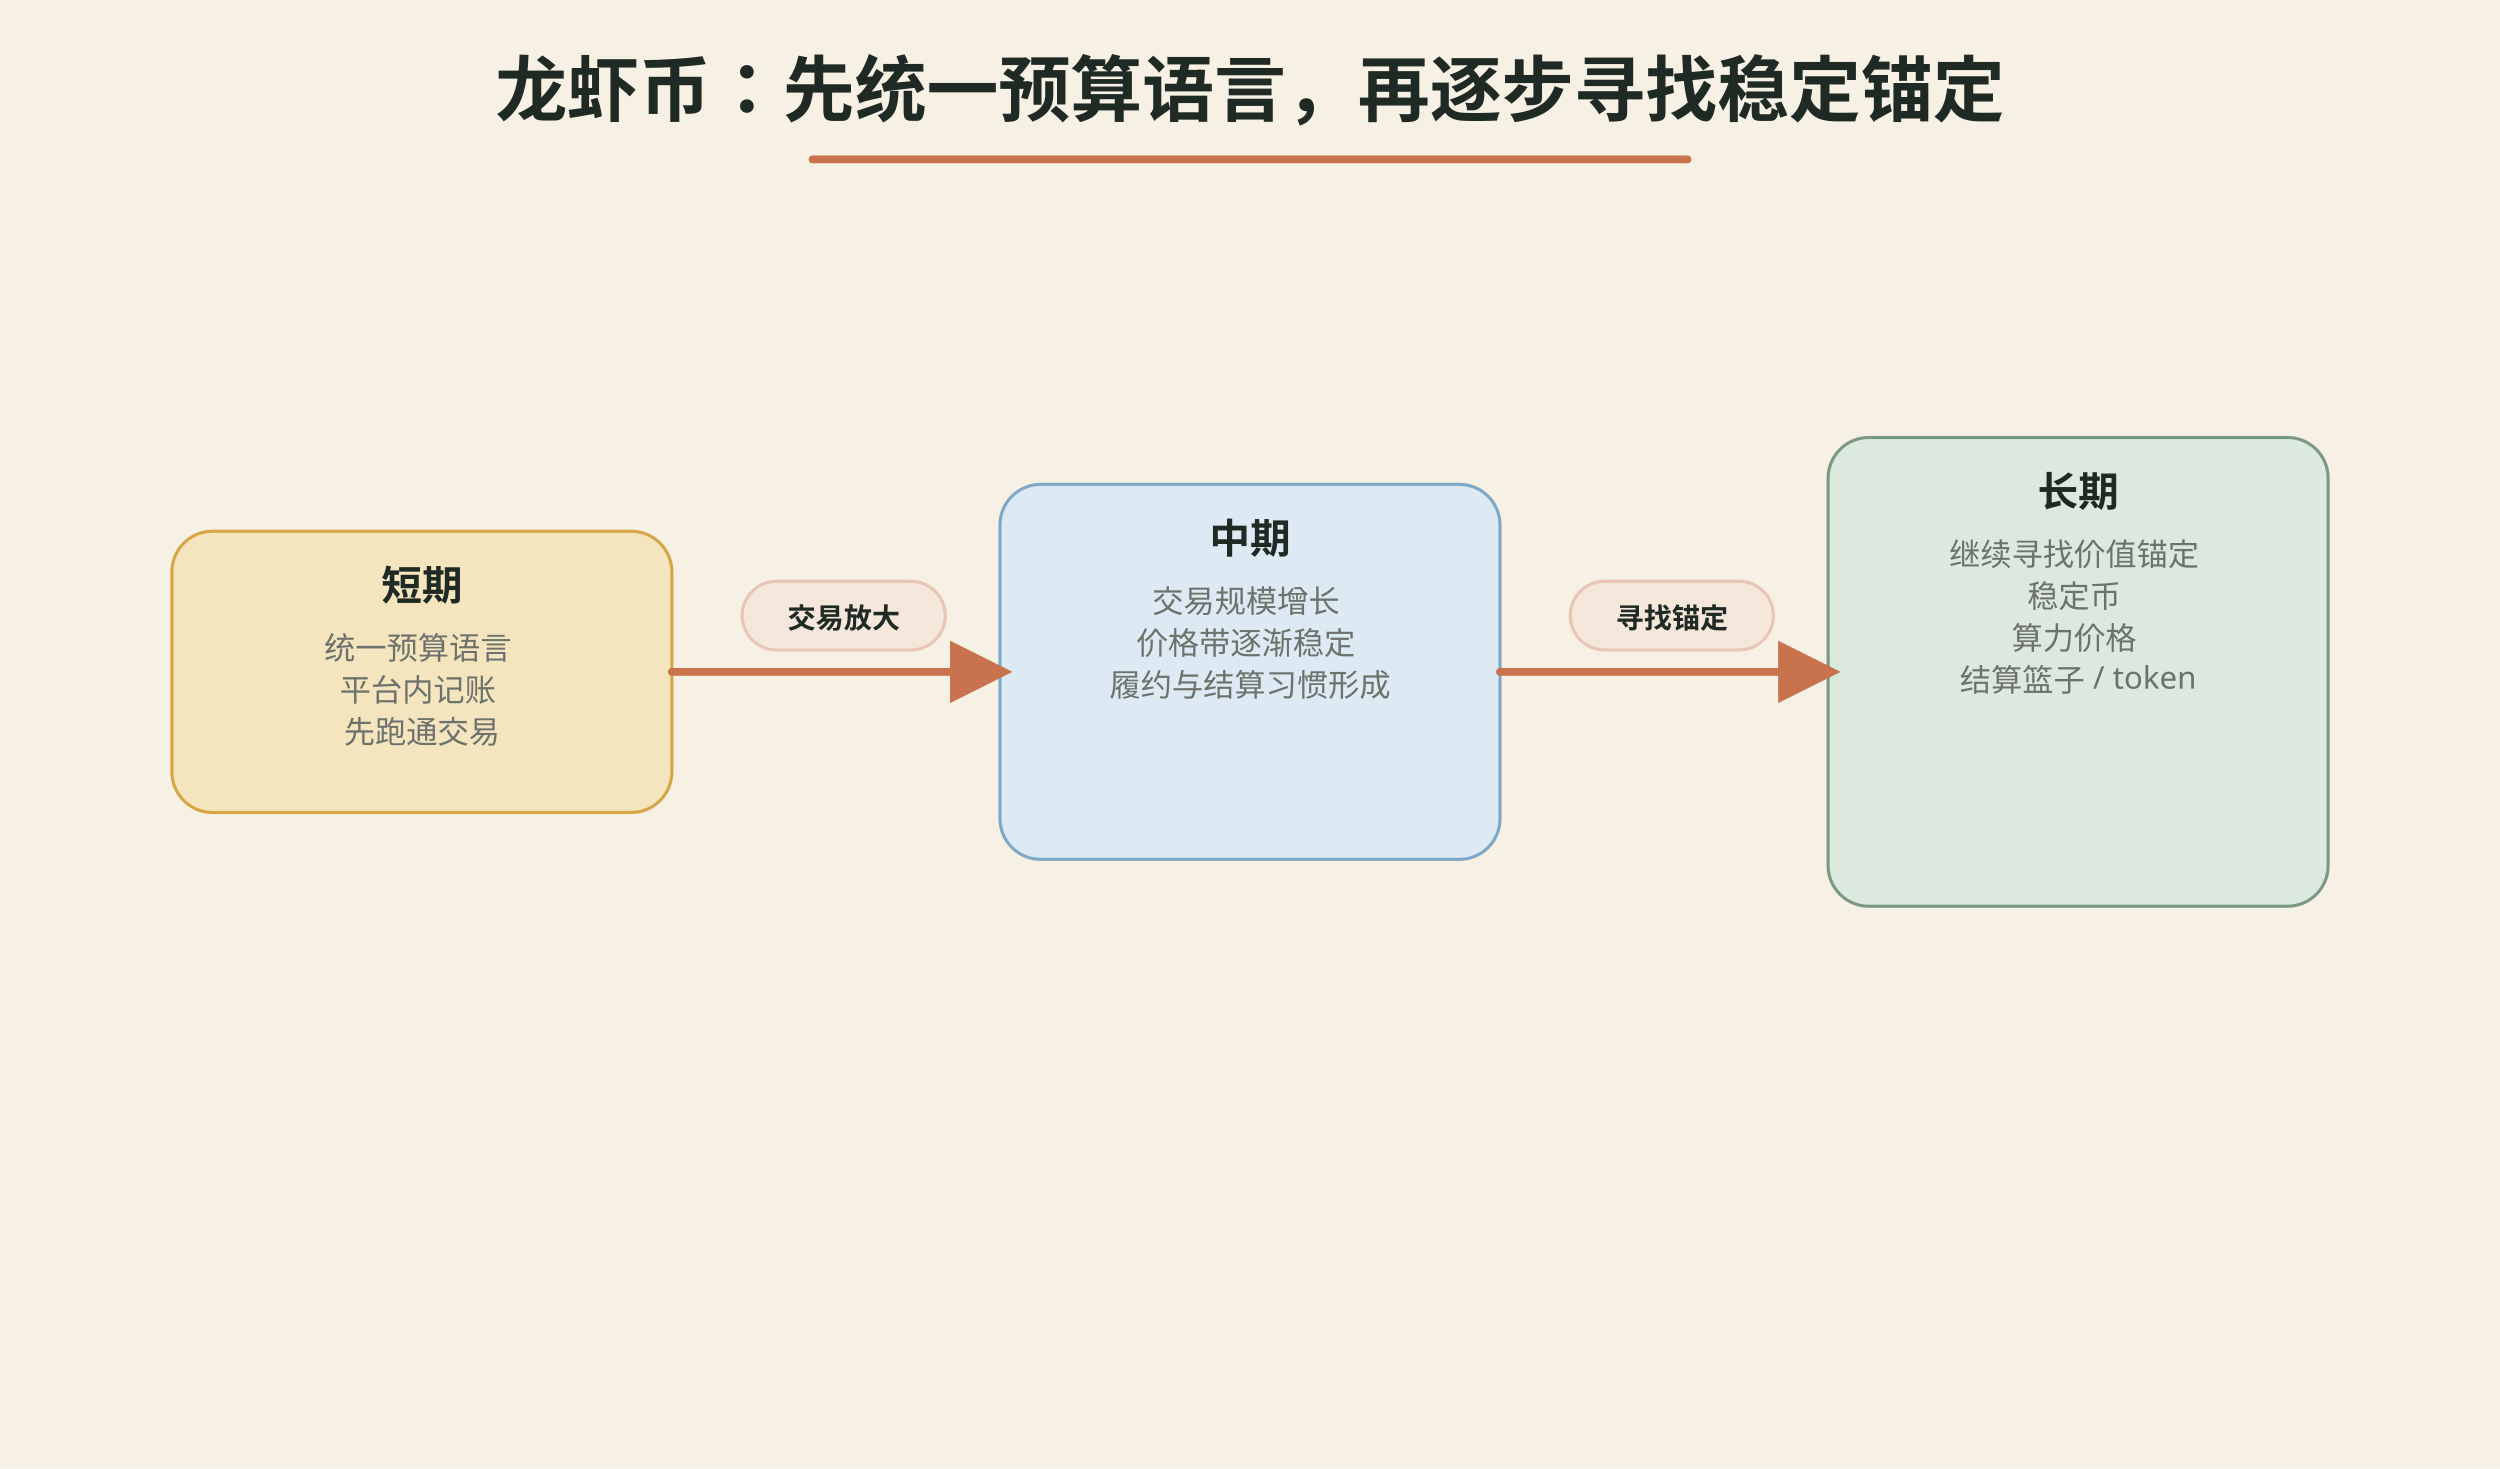
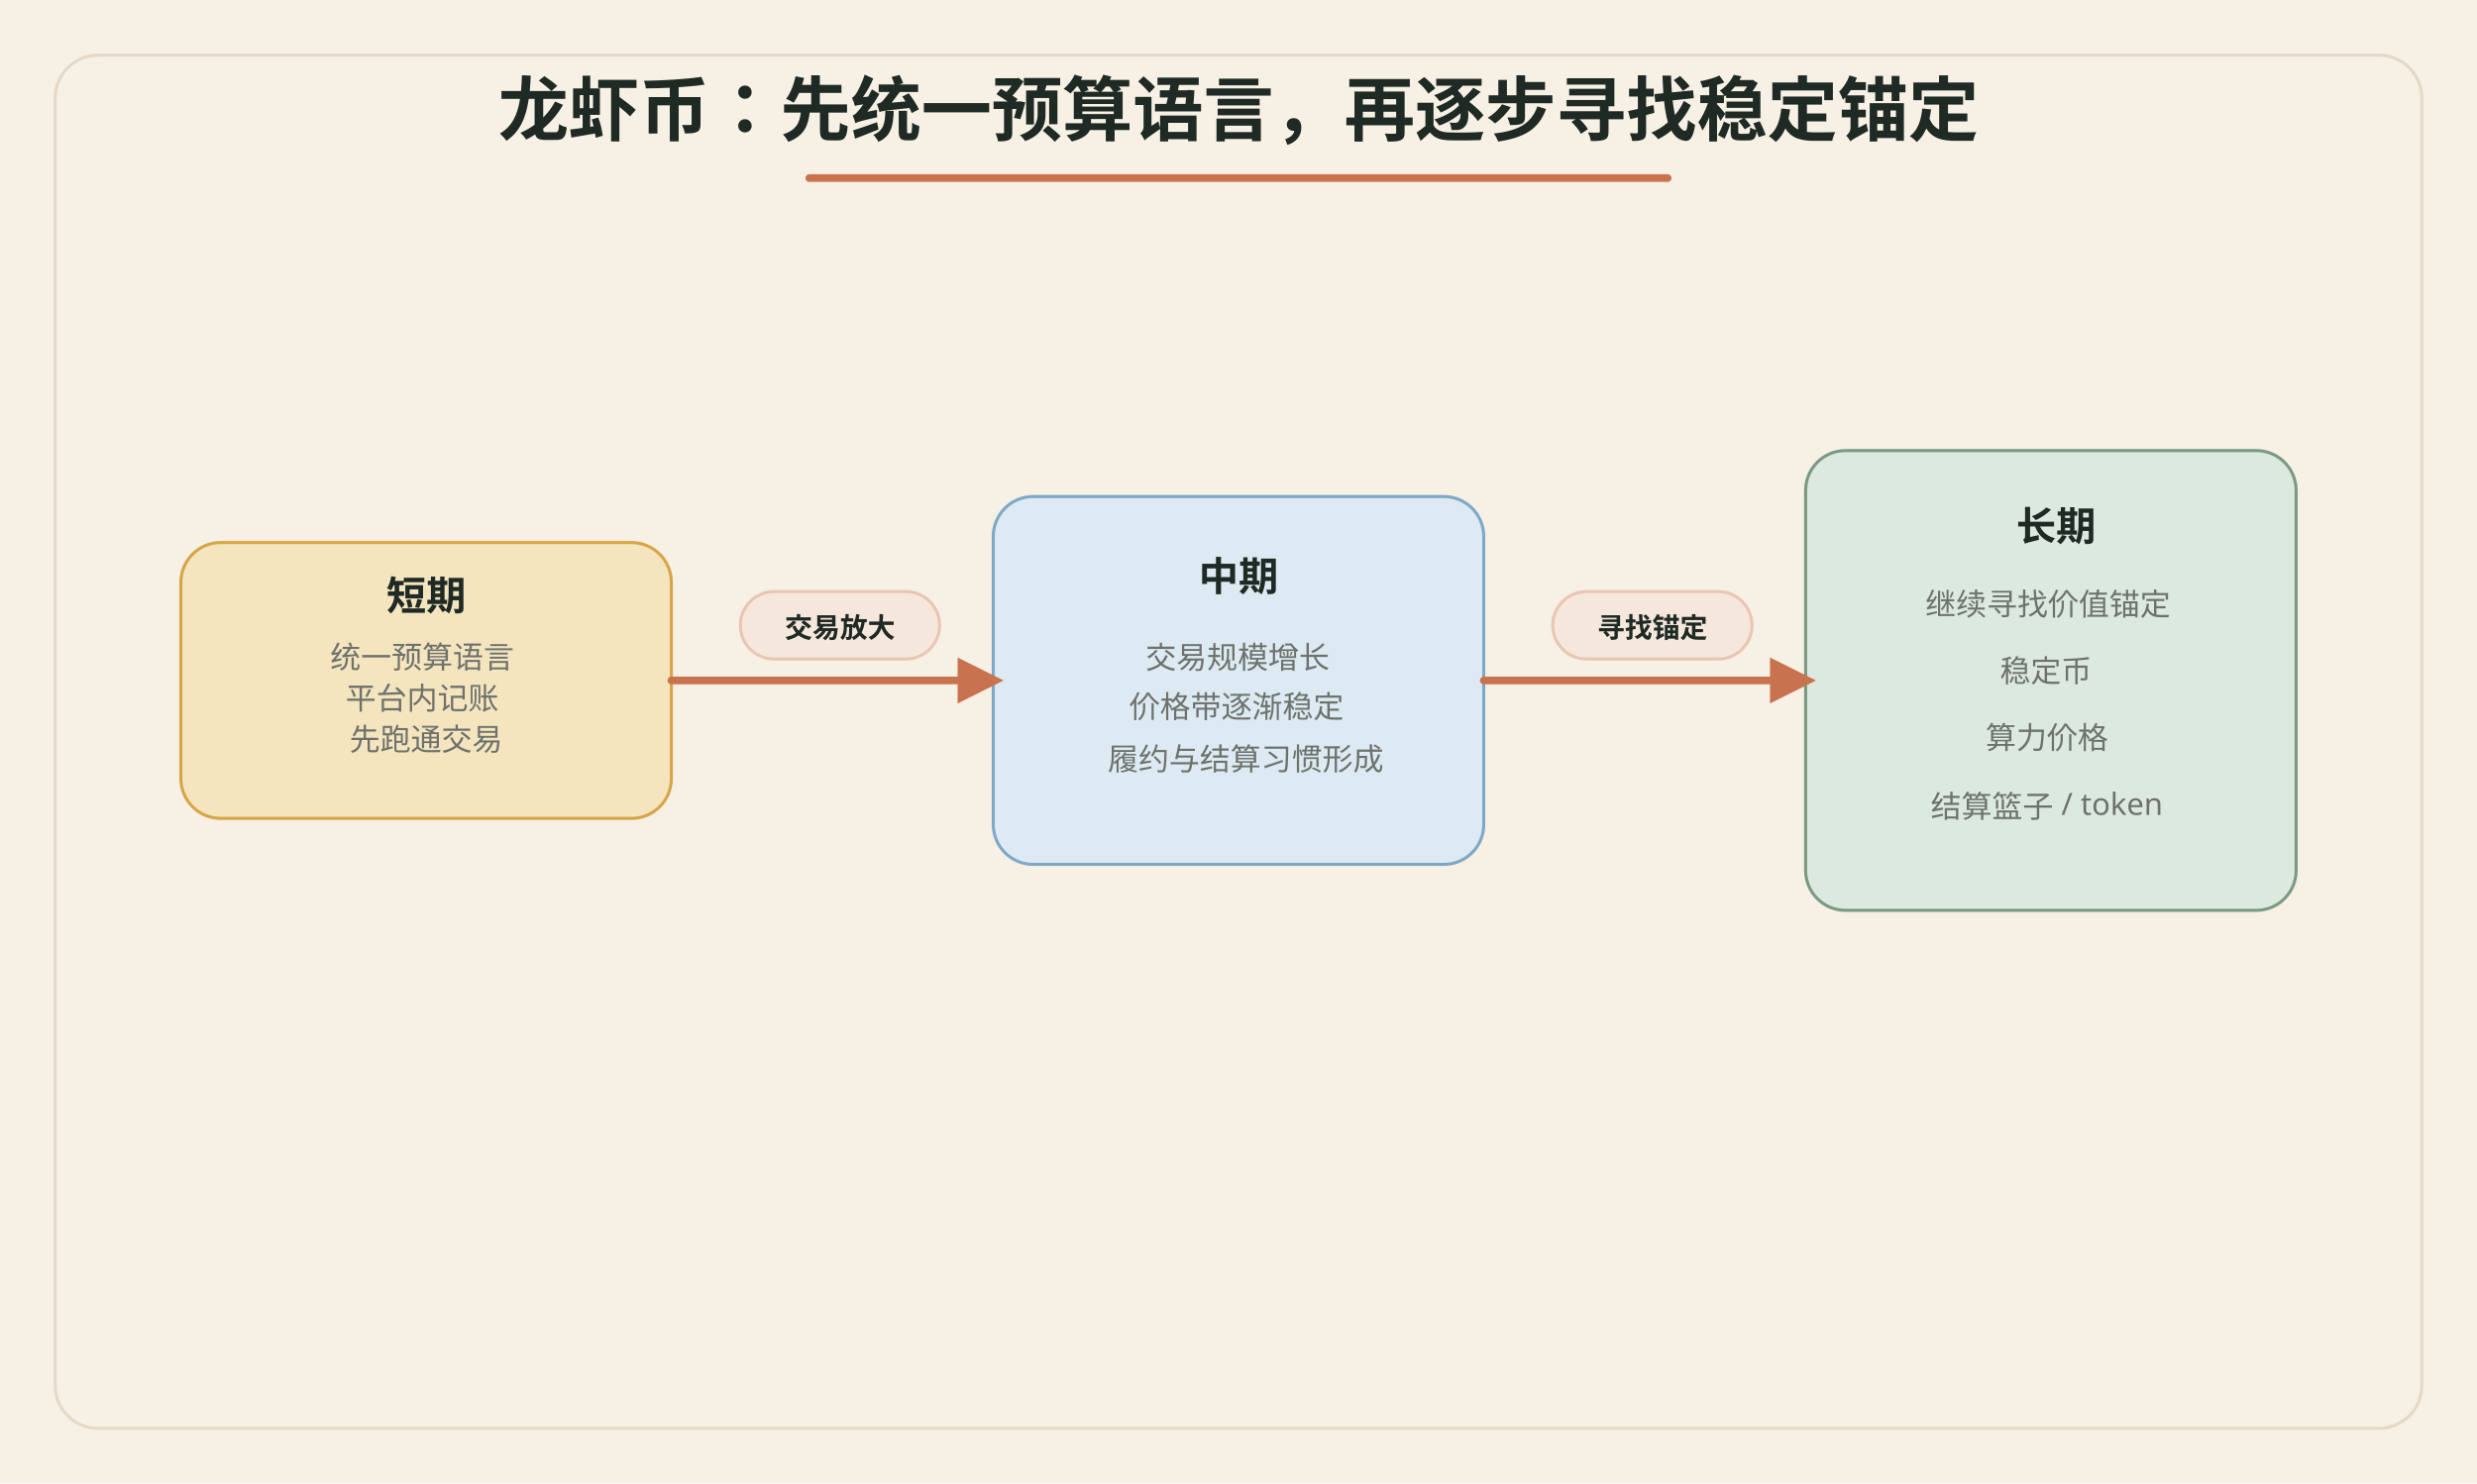
- <svg xmlns="http://www.w3.org/2000/svg" width="1600" height="940" viewBox="0 0 1600 940">
+ <svg xmlns="http://www.w3.org/2000/svg" width="1616" height="968" viewBox="0 0 1616 968">
  <defs>
-     <marker id="arrow" viewBox="0 0 10 10" refX="8" refY="5" markerWidth="8" markerHeight="8" orient="auto-start-reverse">
-       <path d="M 0 0 L 10 5 L 0 10 z" fill="#C8734E" />
+     <marker id="canvasArrowExport-_C8734E" viewBox="0 0 8 8" refX="6.2" refY="4" markerWidth="6" markerHeight="6" orient="auto-start-reverse">
+       <path d="M 0 0 L 8 4 L 0 8 z" fill="#C8734E" />
    </marker>
  </defs>
-   <rect x="0" y="0" width="1600" height="940" rx="0" ry="0" fill="#F7F0E4" stroke="none" stroke-width="2" />
-   <text x="800" y="74" text-anchor="middle" font-size="46" font-weight="700" font-family="'Noto Serif SC','Source Han Serif SC','Songti SC',serif" fill="#1F2A24">
-     <tspan x="800" y="74">龙虾币：先统一预算语言，再逐步寻找稳定锚定</tspan>
-   </text>
-   <line x1="520" y1="102" x2="1080" y2="102" stroke="#C8734E" stroke-width="5" stroke-linecap="round" />
-   <rect x="110" y="340" width="320" height="180" rx="26" ry="26" fill="#F4E5BF" stroke="#D7A545" stroke-width="2" />
-   <text x="270" y="384" text-anchor="middle" font-size="26" font-weight="700" font-family="'Noto Sans SC','PingFang SC','Microsoft YaHei',sans-serif" fill="#1F2A24">
-     <tspan x="270" y="384">短期</tspan>
-   </text>
-   <text x="270" y="422" text-anchor="middle" font-size="20" font-weight="500" font-family="'Noto Sans SC','PingFang SC','Microsoft YaHei',sans-serif" fill="#6E726C">
-     <tspan x="270" y="422">统一预算语言</tspan>
-     <tspan x="270" y="448.8">平台内记账</tspan>
-     <tspan x="270" y="475.6">先跑通交易</tspan>
-   </text>
-   <rect x="640" y="310" width="320" height="240" rx="26" ry="26" fill="#DDEAF3" stroke="#7EA8C8" stroke-width="2" />
-   <text x="800" y="354" text-anchor="middle" font-size="26" font-weight="700" font-family="'Noto Sans SC','PingFang SC','Microsoft YaHei',sans-serif" fill="#1F2A24">
-     <tspan x="800" y="354">中期</tspan>
-   </text>
-   <text x="800" y="392" text-anchor="middle" font-size="20" font-weight="500" font-family="'Noto Sans SC','PingFang SC','Microsoft YaHei',sans-serif" fill="#6E726C">
-     <tspan x="800" y="392">交易规模增长</tspan>
-     <tspan x="800" y="418.8">价格带逐渐稳定</tspan>
-     <tspan x="800" y="445.6">履约与结算习惯形成</tspan>
-   </text>
-   <rect x="1170" y="280" width="320" height="300" rx="26" ry="26" fill="#DCE9DF" stroke="#7A9984" stroke-width="2" />
-   <text x="1330" y="324" text-anchor="middle" font-size="26" font-weight="700" font-family="'Noto Sans SC','PingFang SC','Microsoft YaHei',sans-serif" fill="#1F2A24">
-     <tspan x="1330" y="324">长期</tspan>
-   </text>
-   <text x="1330" y="362" text-anchor="middle" font-size="20" font-weight="500" font-family="'Noto Sans SC','PingFang SC','Microsoft YaHei',sans-serif" fill="#6E726C">
-     <tspan x="1330" y="362">继续寻找价值锚定</tspan>
-     <tspan x="1330" y="388.8">稳定币</tspan>
-     <tspan x="1330" y="415.6">算力价格</tspan>
-     <tspan x="1330" y="442.4">结算篮子 / token</tspan>
-   </text>
-   <line x1="430" y1="430" x2="640" y2="430" stroke="#C8734E" stroke-width="5" stroke-linecap="round" marker-end="url(#arrow)" />
-   <line x1="960" y1="430" x2="1170" y2="430" stroke="#C8734E" stroke-width="5" stroke-linecap="round" marker-end="url(#arrow)" />
-   <rect x="475" y="372" width="130" height="44" rx="22" ry="22" fill="#F6E7DC" stroke="#E8C5B5" stroke-width="2" />
-   <text x="540" y="402" text-anchor="middle" font-size="18" font-weight="600" font-family="'Noto Sans SC','PingFang SC','Microsoft YaHei',sans-serif" fill="#1F2A24">
-     <tspan x="540" y="402">交易放大</tspan>
-   </text>
-   <rect x="1005" y="372" width="130" height="44" rx="22" ry="22" fill="#F6E7DC" stroke="#E8C5B5" stroke-width="2" />
-   <text x="1070" y="402" text-anchor="middle" font-size="18" font-weight="600" font-family="'Noto Sans SC','PingFang SC','Microsoft YaHei',sans-serif" fill="#1F2A24">
-     <tspan x="1070" y="402">寻找锚定</tspan>
-   </text>
+   <rect x="0" y="0" width="1616" height="968" fill="#f7f0e4" />
+   <g transform="translate(-96, -96.8)">
+     <svg width="1568" height="920" viewBox="16 10 1568 920" x="120" y="120.8" preserveAspectRatio="xMidYMid meet">
+       <defs>
+         <marker id="arrow" viewBox="0 0 8 8" refX="6.2" refY="4" markerWidth="6" markerHeight="6" orient="auto-start-reverse">
+           <path d="M 0 0 L 8 4 L 0 8 z" fill="#C8734E" />
+         </marker>
+       </defs>
+       <g data-editor-group="component" data-editor-name="export-frame">
+         <rect x="28" y="22" width="1544" height="896" rx="28" ry="28" fill="none" stroke="#CDBDA7" stroke-width="2" opacity="0.45" />
+       </g>
+     </svg>
+     <svg width="991" height="105" viewBox="305 9 991 105" x="409" y="120" preserveAspectRatio="xMidYMid meet">
+       <defs>
+         <marker id="arrow" viewBox="0 0 8 8" refX="6.2" refY="4" markerWidth="6" markerHeight="6" orient="auto-start-reverse">
+           <path d="M 0 0 L 8 4 L 0 8 z" fill="#C8734E" />
+         </marker>
+       </defs>
+       <g data-editor-group="component" data-editor-name="title-block">
+         <g data-editor-subitem="true" data-editor-subitem-name="title">
+           <text x="800" y="74" text-anchor="middle" font-size="46" font-weight="700" font-family="'Noto Serif SC','Source Han Serif SC','Songti SC',serif" fill="#1F2A24">
+             <tspan x="800" y="74" text-anchor="middle">龙虾币：先统一预算语言，再逐步寻找稳定锚定</tspan>
+           </text>
+         </g>
+         <g data-editor-subitem="true" data-editor-subitem-name="underline">
+           <line x1="520" y1="102" x2="1080" y2="102" stroke="#C8734E" stroke-width="5" stroke-linecap="round" />
+         </g>
+       </g>
+     </svg>
+     <svg width="344" height="204" viewBox="98 328 344 204" x="202" y="438.8" preserveAspectRatio="xMidYMid meet">
+       <defs>
+         <marker id="arrow" viewBox="0 0 8 8" refX="6.2" refY="4" markerWidth="6" markerHeight="6" orient="auto-start-reverse">
+           <path d="M 0 0 L 8 4 L 0 8 z" fill="#C8734E" />
+         </marker>
+       </defs>
+       <g data-editor-group="component" data-editor-name="module:短期">
+         <g data-editor-subitem="true" data-editor-subitem-name="module-shell">
+           <rect x="110" y="340" width="320" height="180" rx="26" ry="26" fill="#F4E5BF" stroke="#D7A545" stroke-width="2" />
+         </g>
+         <g data-editor-subitem="true" data-editor-subitem-name="module-title">
+           <text x="270" y="384" text-anchor="middle" font-size="26" font-weight="700" font-family="'Noto Sans SC','PingFang SC','Microsoft YaHei',sans-serif" fill="#1F2A24">
+             <tspan x="270" y="384" text-anchor="middle">短期</tspan>
+           </text>
+         </g>
+         <g data-editor-subitem="true" data-editor-subitem-name="module-body">
+           <text x="270" y="422" text-anchor="middle" font-size="20" font-weight="500" font-family="'Noto Sans SC','PingFang SC','Microsoft YaHei',sans-serif" fill="#6E726C">
+             <tspan x="270" y="422" text-anchor="middle">统一预算语言</tspan>
+             <tspan x="270" y="448.8" text-anchor="middle">平台内记账</tspan>
+             <tspan x="270" y="475.6" text-anchor="middle">先跑通交易</tspan>
+           </text>
+         </g>
+       </g>
+     </svg>
+     <svg width="344" height="264" viewBox="628 298 344 264" x="732" y="408.8" preserveAspectRatio="xMidYMid meet">
+       <defs>
+         <marker id="arrow" viewBox="0 0 8 8" refX="6.2" refY="4" markerWidth="6" markerHeight="6" orient="auto-start-reverse">
+           <path d="M 0 0 L 8 4 L 0 8 z" fill="#C8734E" />
+         </marker>
+       </defs>
+       <g data-editor-group="component" data-editor-name="module:中期">
+         <g data-editor-subitem="true" data-editor-subitem-name="module-shell">
+           <rect x="640" y="310" width="320" height="240" rx="26" ry="26" fill="#DDEAF3" stroke="#7EA8C8" stroke-width="2" />
+         </g>
+         <g data-editor-subitem="true" data-editor-subitem-name="module-title">
+           <text x="800" y="354" text-anchor="middle" font-size="26" font-weight="700" font-family="'Noto Sans SC','PingFang SC','Microsoft YaHei',sans-serif" fill="#1F2A24">
+             <tspan x="800" y="371.42" text-anchor="middle">中期</tspan>
+           </text>
+         </g>
+         <g data-editor-subitem="true" data-editor-subitem-name="module-body">
+           <text x="800" y="392" text-anchor="middle" font-size="20" font-weight="500" font-family="'Noto Sans SC','PingFang SC','Microsoft YaHei',sans-serif" fill="#6E726C">
+             <tspan x="802.01" y="422.15" text-anchor="middle">交易规模增长</tspan>
+             <tspan x="801.34" y="454.31" text-anchor="middle">价格带逐渐稳定</tspan>
+             <tspan x="804.68" y="488.48" text-anchor="middle">履约与结算习惯形成</tspan>
+           </text>
+         </g>
+       </g>
+     </svg>
+     <svg width="344" height="324" viewBox="1158 268 344 324" x="1262" y="378.8" preserveAspectRatio="xMidYMid meet">
+       <defs>
+         <marker id="arrow" viewBox="0 0 8 8" refX="6.2" refY="4" markerWidth="6" markerHeight="6" orient="auto-start-reverse">
+           <path d="M 0 0 L 8 4 L 0 8 z" fill="#C8734E" />
+         </marker>
+       </defs>
+       <g data-editor-group="component" data-editor-name="module:长期">
+         <g data-editor-subitem="true" data-editor-subitem-name="module-shell">
+           <rect x="1170" y="280" width="320" height="300" rx="26" ry="26" fill="#DCE9DF" stroke="#7A9984" stroke-width="2" />
+         </g>
+         <g data-editor-subitem="true" data-editor-subitem-name="module-title">
+           <text x="1330" y="324" text-anchor="middle" font-size="26" font-weight="700" font-family="'Noto Sans SC','PingFang SC','Microsoft YaHei',sans-serif" fill="#1F2A24">
+             <tspan x="1333.35" y="338.73" text-anchor="middle">长期</tspan>
+           </text>
+         </g>
+         <g data-editor-subitem="true" data-editor-subitem-name="module-body">
+           <text x="1330" y="362" text-anchor="middle" font-size="20" font-weight="500" font-family="'Noto Sans SC','PingFang SC','Microsoft YaHei',sans-serif" fill="#6E726C">
+             <tspan x="1330.67" y="387.44" text-anchor="middle">继续寻找价值锚定</tspan>
+             <tspan x="1329.33" y="430.97" text-anchor="middle">稳定币</tspan>
+             <tspan x="1330" y="474.51" text-anchor="middle">算力价格</tspan>
+             <tspan x="1327.32" y="519.38" text-anchor="middle">结算篮子 / token</tspan>
+           </text>
+         </g>
+       </g>
+     </svg>
+     <svg width="154" height="68" viewBox="463 360 154 68" x="567" y="470.8" preserveAspectRatio="xMidYMid meet">
+       <defs>
+         <marker id="arrow" viewBox="0 0 8 8" refX="6.2" refY="4" markerWidth="6" markerHeight="6" orient="auto-start-reverse">
+           <path d="M 0 0 L 8 4 L 0 8 z" fill="#C8734E" />
+         </marker>
+       </defs>
+       <g data-editor-group="component" data-editor-name="chip:交易放大">
+         <g data-editor-subitem="true" data-editor-subitem-name="chip-shell">
+           <rect x="475" y="372" width="130" height="44" rx="22" ry="22" fill="#F6E7DC" stroke="#E8C5B5" stroke-width="2" />
+         </g>
+         <g data-editor-subitem="true" data-editor-subitem-name="chip-label">
+           <text x="540" y="402" text-anchor="middle" font-size="18" font-weight="600" font-family="'Noto Sans SC','PingFang SC','Microsoft YaHei',sans-serif" fill="#1F2A24">
+             <tspan x="540" y="402" text-anchor="middle">交易放大</tspan>
+           </text>
+         </g>
+       </g>
+     </svg>
+     <svg width="154" height="68" viewBox="993 360 154 68" x="1097" y="470.8" preserveAspectRatio="xMidYMid meet">
+       <defs>
+         <marker id="arrow" viewBox="0 0 8 8" refX="6.2" refY="4" markerWidth="6" markerHeight="6" orient="auto-start-reverse">
+           <path d="M 0 0 L 8 4 L 0 8 z" fill="#C8734E" />
+         </marker>
+       </defs>
+       <g data-editor-group="component" data-editor-name="chip:寻找锚定">
+         <g data-editor-subitem="true" data-editor-subitem-name="chip-shell">
+           <rect x="1005" y="372" width="130" height="44" rx="22" ry="22" fill="#F6E7DC" stroke="#E8C5B5" stroke-width="2" />
+         </g>
+         <g data-editor-subitem="true" data-editor-subitem-name="chip-label">
+           <text x="1070" y="402" text-anchor="middle" font-size="18" font-weight="600" font-family="'Noto Sans SC','PingFang SC','Microsoft YaHei',sans-serif" fill="#1F2A24">
+             <tspan x="1070" y="402" text-anchor="middle">寻找锚定</tspan>
+           </text>
+         </g>
+       </g>
+     </svg>
+     <polyline points="534,540.8 744,540.8" fill="none" stroke="#C8734E" stroke-width="5" stroke-linecap="round" stroke-linejoin="round" stroke-dasharray="" marker-end="url(#canvasArrowExport-_C8734E)" />
+     <polyline points="1064,540.8 1274,540.8" fill="none" stroke="#C8734E" stroke-width="5" stroke-linecap="round" stroke-linejoin="round" stroke-dasharray="" marker-end="url(#canvasArrowExport-_C8734E)" />
+   </g>
</svg>
